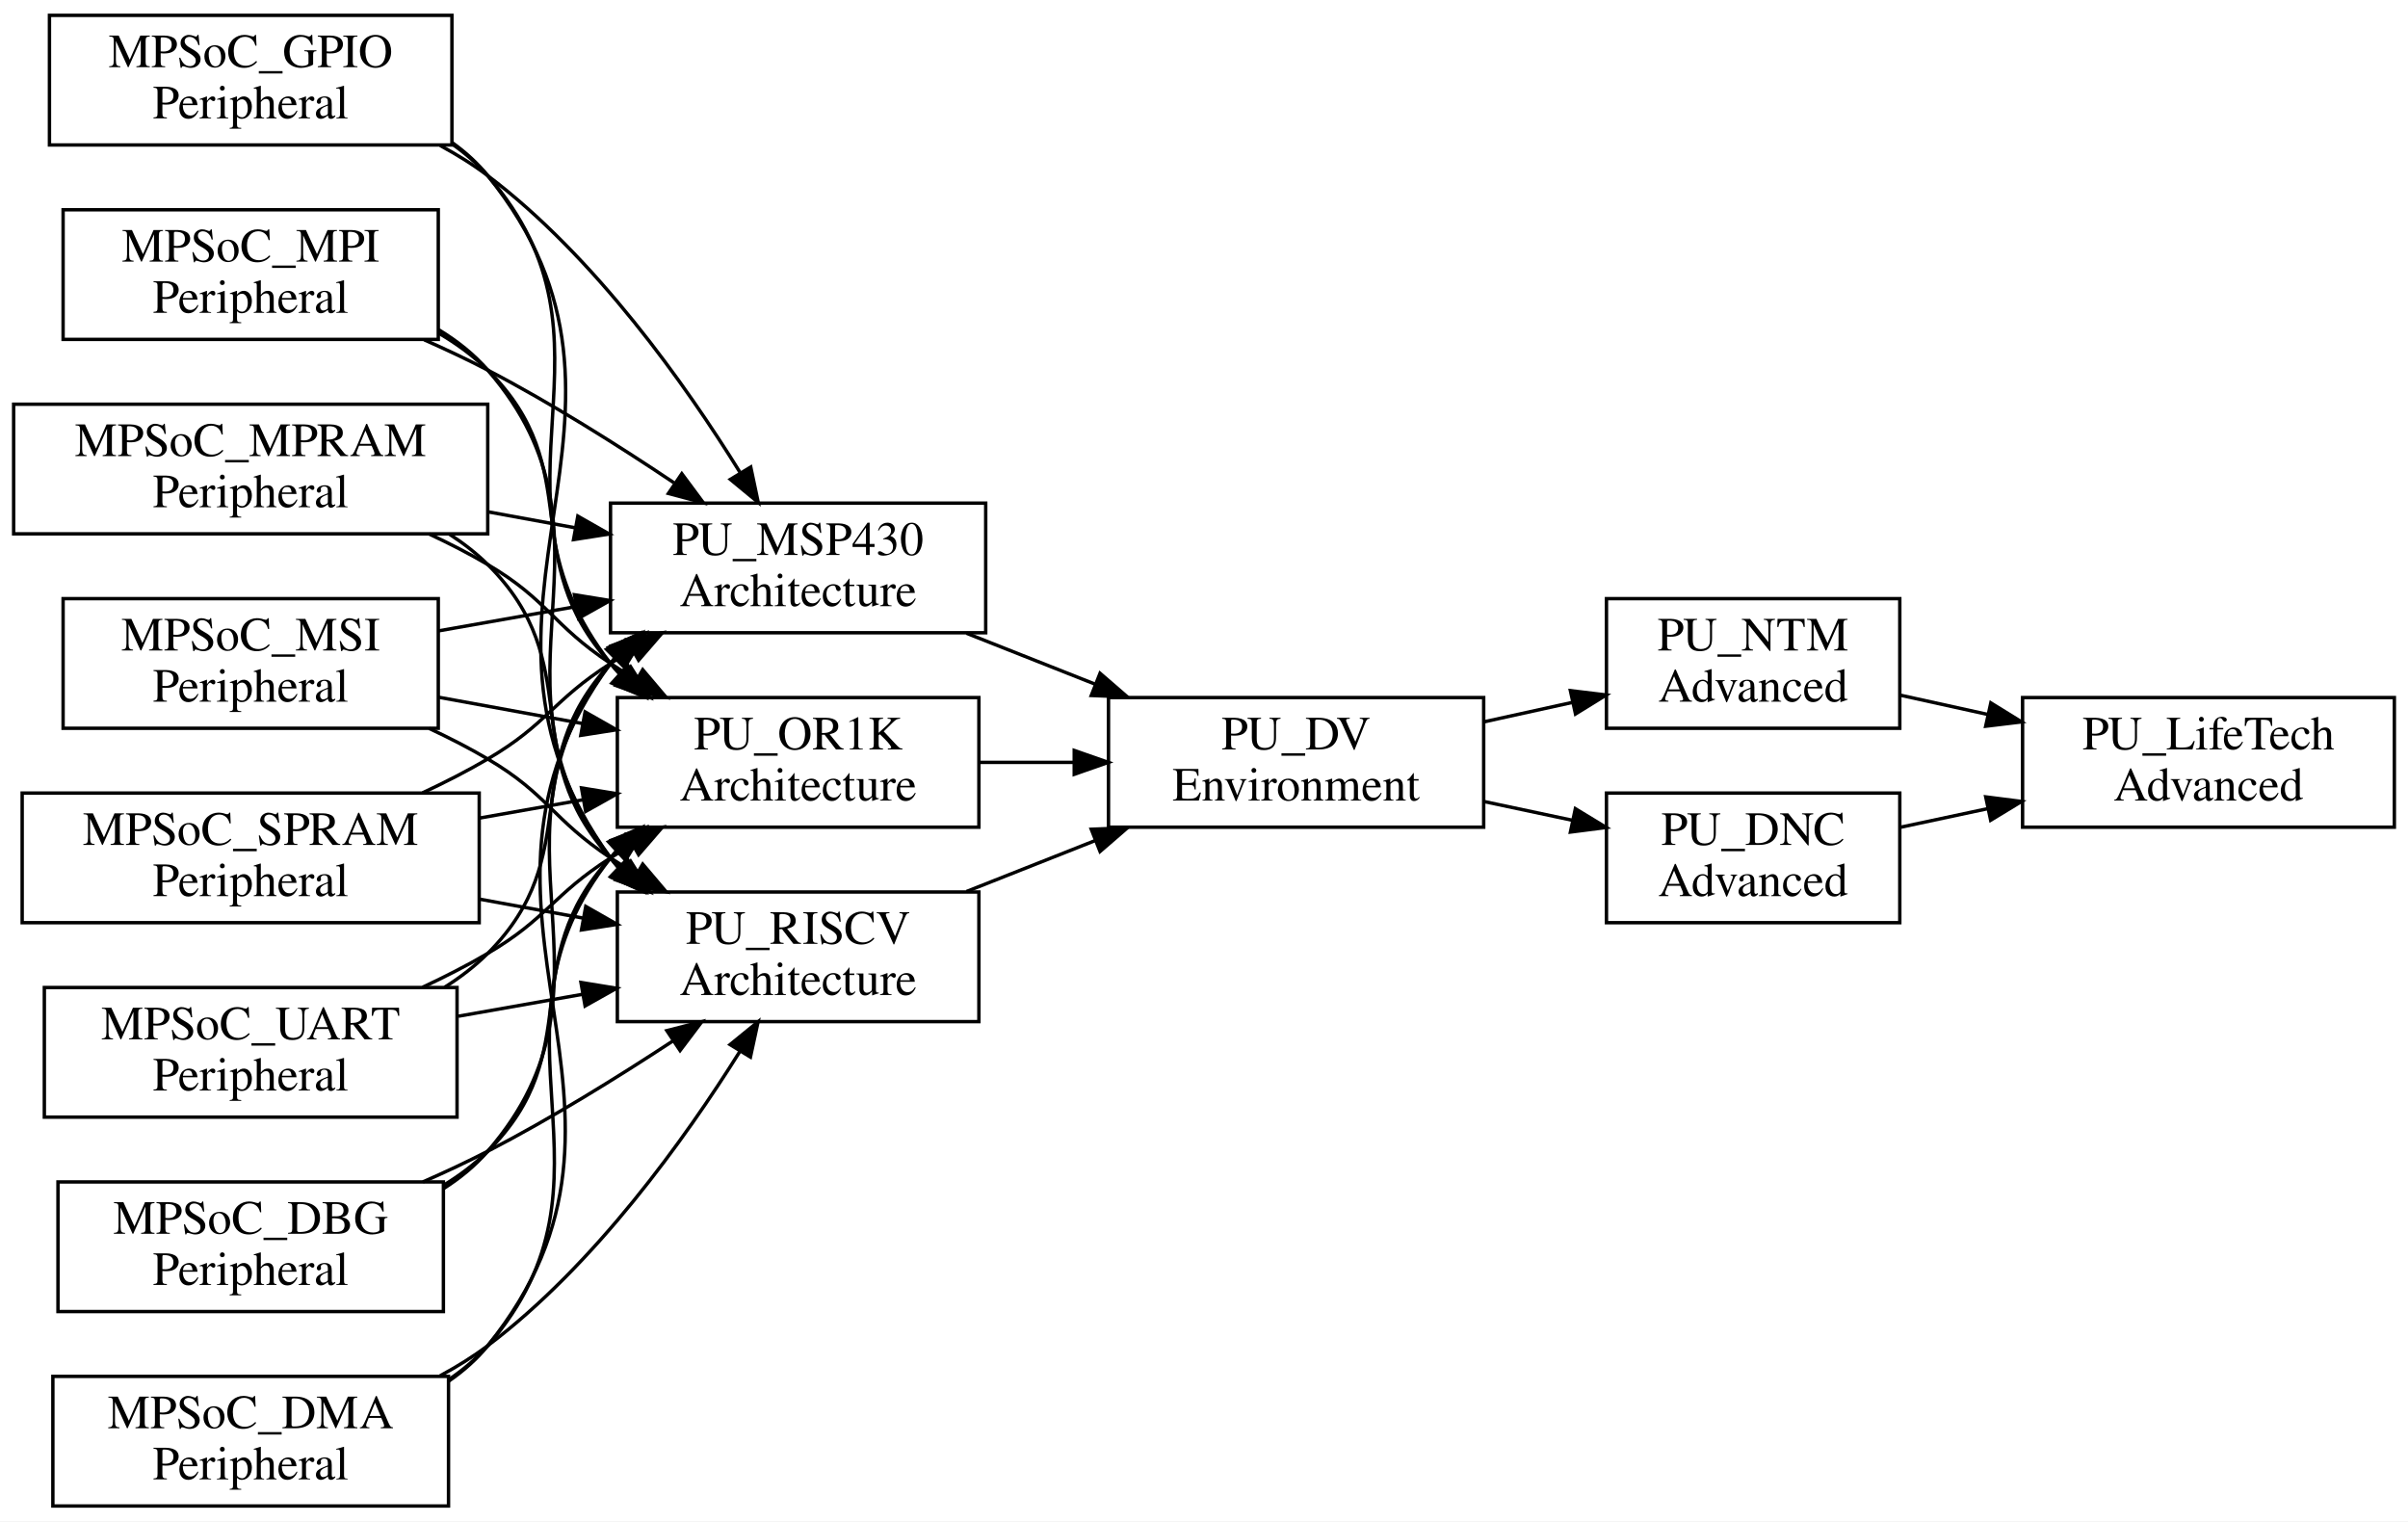
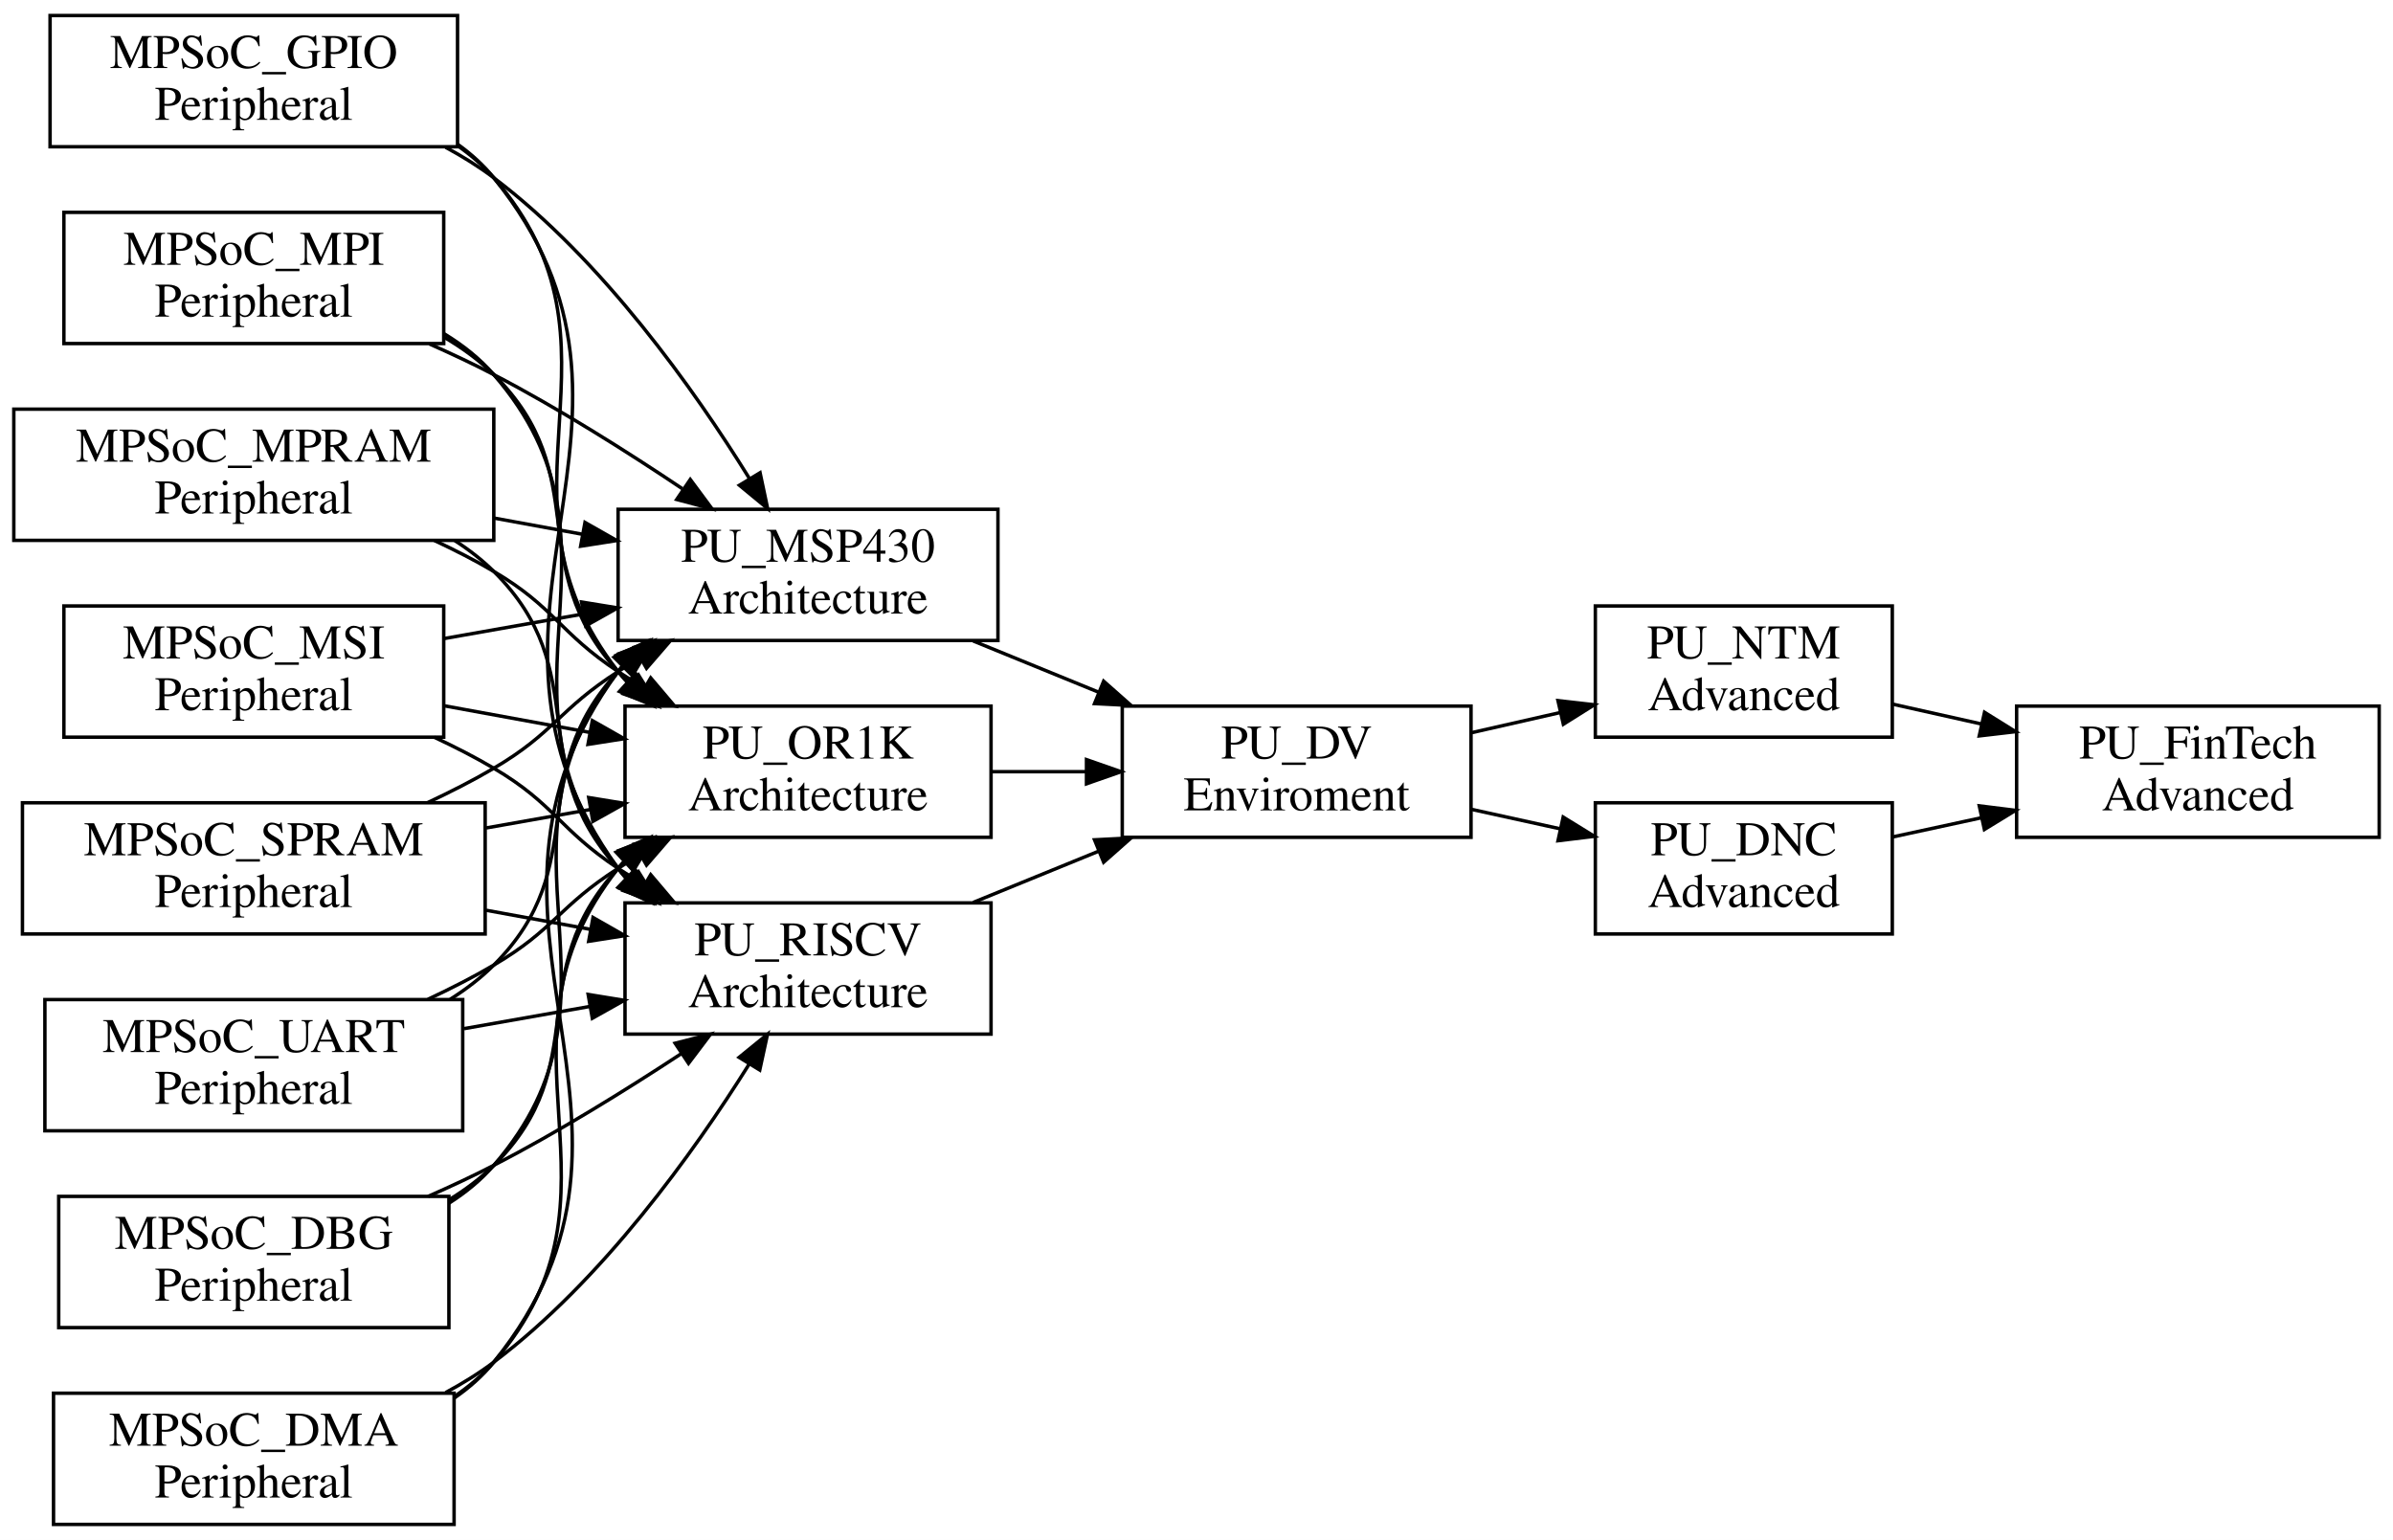
- <svg xmlns="http://www.w3.org/2000/svg" width="706pt" height="446pt" viewBox="0.00 0.00 706.00 446.00">
+ <svg xmlns="http://www.w3.org/2000/svg" width="693pt" height="446pt" viewBox="0.00 0.00 693.00 446.00">
  <g id="graph0" class="graph" transform="scale(1 1) rotate(0) translate(4 442)">
-     <polygon fill="white" stroke="transparent" points="-4,4 -4,-442 702,-442 702,4 -4,4" />
+     <polygon fill="white" stroke="transparent" points="-4,4 -4,-442 689,-442 689,4 -4,4" />
    <g id="node1" class="node">
      <polygon fill="none" stroke="black" points="13,-57.5 13,-95.5 126,-95.5 126,-57.5 13,-57.5" />
      <text text-anchor="middle" x="69.5" y="-80.3" font-family="Times,serif" font-size="14.00">MPSoC_DBG </text>
      <text text-anchor="middle" x="69.5" y="-65.3" font-family="Times,serif" font-size="14.00">Peripheral</text>
    </g>
    <g id="node9" class="node">
      <polygon fill="none" stroke="black" points="175,-256.5 175,-294.5 285,-294.5 285,-256.5 175,-256.5" />
      <text text-anchor="middle" x="230" y="-279.3" font-family="Times,serif" font-size="14.00">PU_MSP430 </text>
      <text text-anchor="middle" x="230" y="-264.3" font-family="Times,serif" font-size="14.00">Architecture</text>
    </g>
    <g id="edge1" class="edge">
      <path fill="none" stroke="black" d="M126,-93.52C130.84,-96.6 135.3,-100.23 139,-104.5 181.95,-154 134.33,-196.11 175,-247.5 175.57,-248.22 176.17,-248.93 176.79,-249.62" />
      <polygon fill="black" stroke="black" points="174.42,-252.2 184.14,-256.41 179.17,-247.06 174.42,-252.2" />
    </g>
    <g id="node10" class="node">
      <polygon fill="none" stroke="black" points="177,-199.5 177,-237.5 283,-237.5 283,-199.5 177,-199.5" />
      <text text-anchor="middle" x="230" y="-222.3" font-family="Times,serif" font-size="14.00">PU_OR1K </text>
      <text text-anchor="middle" x="230" y="-207.3" font-family="Times,serif" font-size="14.00">Architecture</text>
    </g>
    <g id="edge9" class="edge">
      <path fill="none" stroke="black" d="M126.04,-94.52C130.75,-97.39 135.17,-100.7 139,-104.5 168.42,-133.68 146.92,-160.03 175,-190.5 175.75,-191.32 176.53,-192.11 177.34,-192.89" />
      <polygon fill="black" stroke="black" points="175.24,-195.69 185.18,-199.35 179.69,-190.29 175.24,-195.69" />
    </g>
    <g id="node11" class="node">
      <polygon fill="none" stroke="black" points="177,-142.5 177,-180.5 283,-180.5 283,-142.5 177,-142.5" />
      <text text-anchor="middle" x="230" y="-165.3" font-family="Times,serif" font-size="14.00">PU_RISCV </text>
      <text text-anchor="middle" x="230" y="-150.3" font-family="Times,serif" font-size="14.00">Architecture</text>
    </g>
    <g id="edge17" class="edge">
      <path fill="none" stroke="black" d="M119.99,-95.51C126.47,-98.35 132.95,-101.38 139,-104.5 157.44,-114.02 177.01,-126.14 193.18,-136.76" />
      <polygon fill="black" stroke="black" points="191.51,-139.86 201.77,-142.48 195.39,-134.03 191.51,-139.86" />
    </g>
    <g id="node2" class="node">
      <polygon fill="none" stroke="black" points="11.5,-0.5 11.5,-38.5 127.5,-38.5 127.5,-0.5 11.5,-0.5" />
      <text text-anchor="middle" x="69.5" y="-23.3" font-family="Times,serif" font-size="14.00">MPSoC_DMA </text>
      <text text-anchor="middle" x="69.5" y="-8.3" font-family="Times,serif" font-size="14.00">Peripheral</text>
    </g>
    <g id="edge2" class="edge">
      <path fill="none" stroke="black" d="M127.6,-37.13C131.87,-40.08 135.77,-43.51 139,-47.5 195.82,-117.7 121.41,-174.8 175,-247.5 175.37,-248 175.76,-248.5 176.15,-248.99" />
      <polygon fill="black" stroke="black" points="173.84,-251.63 183.4,-256.19 178.77,-246.66 173.84,-251.63" />
    </g>
    <g id="edge10" class="edge">
      <path fill="none" stroke="black" d="M127.64,-37.59C131.84,-40.43 135.72,-43.72 139,-47.5 181.95,-97 134.33,-139.11 175,-190.5 175.57,-191.22 176.17,-191.93 176.79,-192.62" />
      <polygon fill="black" stroke="black" points="174.42,-195.2 184.14,-199.41 179.17,-190.06 174.42,-195.2" />
    </g>
    <g id="edge18" class="edge">
      <path fill="none" stroke="black" d="M125.04,-38.68C129.95,-41.32 134.69,-44.25 139,-47.5 170.4,-71.14 196.93,-108.25 212.87,-133.67" />
      <polygon fill="black" stroke="black" points="210.05,-135.76 218.26,-142.45 216.02,-132.1 210.05,-135.76" />
    </g>
    <g id="node3" class="node">
      <polygon fill="none" stroke="black" points="10.5,-399.5 10.5,-437.5 128.5,-437.5 128.5,-399.5 10.5,-399.5" />
      <text text-anchor="middle" x="69.5" y="-422.3" font-family="Times,serif" font-size="14.00">MPSoC_GPIO </text>
      <text text-anchor="middle" x="69.5" y="-407.3" font-family="Times,serif" font-size="14.00">Peripheral</text>
    </g>
    <g id="edge3" class="edge">
      <path fill="none" stroke="black" d="M125.05,-399.34C129.96,-396.69 134.7,-393.75 139,-390.5 170.52,-366.67 197.02,-329.23 212.93,-303.58" />
      <polygon fill="black" stroke="black" points="216.11,-305.08 218.3,-294.72 210.13,-301.46 216.11,-305.08" />
    </g>
    <g id="edge11" class="edge">
      <path fill="none" stroke="black" d="M128.6,-399.75C132.44,-397.06 135.97,-393.99 139,-390.5 181.95,-341 134.7,-299.18 175,-247.5 175.81,-246.46 176.67,-245.46 177.57,-244.48" />
      <polygon fill="black" stroke="black" points="180.08,-246.93 185.16,-237.63 175.39,-241.73 180.08,-246.93" />
    </g>
    <g id="edge19" class="edge">
      <path fill="none" stroke="black" d="M128.56,-400.2C132.45,-397.41 136.01,-394.19 139,-390.5 195.82,-320.3 121.93,-263.58 175,-190.5 175.67,-189.57 176.38,-188.68 177.13,-187.8" />
      <polygon fill="black" stroke="black" points="179.82,-190.07 184.64,-180.63 174.99,-185 179.82,-190.07" />
    </g>
    <g id="node4" class="node">
      <polygon fill="none" stroke="black" points="14.5,-342.5 14.5,-380.5 124.5,-380.5 124.5,-342.5 14.5,-342.5" />
      <text text-anchor="middle" x="69.5" y="-365.3" font-family="Times,serif" font-size="14.00">MPSoC_MPI </text>
      <text text-anchor="middle" x="69.5" y="-350.3" font-family="Times,serif" font-size="14.00">Peripheral</text>
    </g>
    <g id="edge4" class="edge">
      <path fill="none" stroke="black" d="M120.38,-342.38C126.73,-339.57 133.08,-336.59 139,-333.5 157.64,-323.79 177.37,-311.34 193.59,-300.47" />
      <polygon fill="black" stroke="black" points="195.9,-303.13 202.21,-294.62 191.97,-297.34 195.9,-303.13" />
    </g>
    <g id="edge12" class="edge">
      <path fill="none" stroke="black" d="M124.69,-344.29C129.9,-341.23 134.8,-337.66 139,-333.5 168.42,-304.32 147.15,-278.18 175,-247.5 176.16,-246.23 177.38,-245 178.66,-243.82" />
      <polygon fill="black" stroke="black" points="180.9,-246.51 186.51,-237.52 176.52,-241.05 180.9,-246.51" />
    </g>
    <g id="edge20" class="edge">
      <path fill="none" stroke="black" d="M124.67,-345.31C130.02,-342.05 134.96,-338.16 139,-333.5 181.95,-284 134.7,-242.18 175,-190.5 175.81,-189.46 176.67,-188.46 177.57,-187.48" />
      <polygon fill="black" stroke="black" points="180.08,-189.93 185.16,-180.63 175.39,-184.73 180.08,-189.93" />
    </g>
    <g id="node5" class="node">
      <polygon fill="none" stroke="black" points="0,-285.5 0,-323.5 139,-323.5 139,-285.5 0,-285.5" />
      <text text-anchor="middle" x="69.5" y="-308.3" font-family="Times,serif" font-size="14.00">MPSoC_MPRAM </text>
      <text text-anchor="middle" x="69.5" y="-293.3" font-family="Times,serif" font-size="14.00">Peripheral</text>
    </g>
    <g id="edge5" class="edge">
      <path fill="none" stroke="black" d="M139.1,-291.95C147.54,-290.4 156.16,-288.83 164.54,-287.29" />
      <polygon fill="black" stroke="black" points="165.41,-290.69 174.62,-285.45 164.15,-283.81 165.41,-290.69" />
    </g>
    <g id="edge13" class="edge">
      <path fill="none" stroke="black" d="M121.8,-285.46C127.72,-282.7 133.58,-279.7 139,-276.5 156.69,-266.06 157.88,-258.85 175,-247.5 177.41,-245.9 179.92,-244.32 182.48,-242.76" />
      <polygon fill="black" stroke="black" points="184.44,-245.67 191.29,-237.59 180.89,-239.63 184.44,-245.67" />
    </g>
    <g id="edge21" class="edge">
      <path fill="none" stroke="black" d="M127.71,-285.43C131.79,-282.81 135.62,-279.85 139,-276.5 168.42,-247.32 147.15,-221.18 175,-190.5 176.16,-189.23 177.38,-188 178.66,-186.82" />
      <polygon fill="black" stroke="black" points="180.9,-189.51 186.51,-180.52 176.52,-184.05 180.9,-189.51" />
    </g>
    <g id="node6" class="node">
      <polygon fill="none" stroke="black" points="14.5,-228.5 14.5,-266.5 124.5,-266.5 124.5,-228.5 14.5,-228.5" />
      <text text-anchor="middle" x="69.5" y="-251.3" font-family="Times,serif" font-size="14.00">MPSoC_MSI </text>
      <text text-anchor="middle" x="69.5" y="-236.3" font-family="Times,serif" font-size="14.00">Peripheral</text>
    </g>
    <g id="edge6" class="edge">
      <path fill="none" stroke="black" d="M124.6,-257.06C137.54,-259.34 151.47,-261.8 164.81,-264.16" />
      <polygon fill="black" stroke="black" points="164.42,-267.64 174.87,-265.94 165.63,-260.75 164.42,-267.64" />
    </g>
    <g id="edge14" class="edge">
      <path fill="none" stroke="black" d="M124.6,-237.6C138.17,-235.12 152.83,-232.44 166.76,-229.89" />
      <polygon fill="black" stroke="black" points="167.54,-233.3 176.75,-228.06 166.28,-226.42 167.54,-233.3" />
    </g>
    <g id="edge22" class="edge">
      <path fill="none" stroke="black" d="M121.8,-228.46C127.72,-225.7 133.58,-222.7 139,-219.5 156.69,-209.06 157.88,-201.85 175,-190.5 177.41,-188.9 179.92,-187.32 182.48,-185.76" />
      <polygon fill="black" stroke="black" points="184.44,-188.67 191.29,-180.59 180.89,-182.63 184.44,-188.67" />
    </g>
    <g id="node7" class="node">
      <polygon fill="none" stroke="black" points="2.5,-171.5 2.5,-209.5 136.5,-209.5 136.5,-171.5 2.5,-171.5" />
      <text text-anchor="middle" x="69.5" y="-194.3" font-family="Times,serif" font-size="14.00">MPSoC_SPRAM </text>
      <text text-anchor="middle" x="69.5" y="-179.3" font-family="Times,serif" font-size="14.00">Peripheral</text>
    </g>
    <g id="edge7" class="edge">
      <path fill="none" stroke="black" d="M119.91,-209.58C126.46,-212.64 132.99,-215.97 139,-219.5 156.48,-229.76 157.93,-236.57 175,-247.5 176.95,-248.75 178.96,-249.99 181.01,-251.22" />
      <polygon fill="black" stroke="black" points="179.75,-254.52 190.16,-256.46 183.23,-248.45 179.75,-254.52" />
    </g>
    <g id="edge15" class="edge">
      <path fill="none" stroke="black" d="M136.8,-202.21C146.75,-203.97 156.98,-205.78 166.83,-207.52" />
      <polygon fill="black" stroke="black" points="166.49,-211.01 176.94,-209.3 167.7,-204.12 166.49,-211.01" />
    </g>
    <g id="edge23" class="edge">
      <path fill="none" stroke="black" d="M136.8,-178.37C146.75,-176.55 156.98,-174.68 166.83,-172.87" />
      <polygon fill="black" stroke="black" points="167.74,-176.27 176.94,-171.02 166.48,-169.38 167.74,-176.27" />
    </g>
    <g id="node8" class="node">
      <polygon fill="none" stroke="black" points="9,-114.5 9,-152.5 130,-152.5 130,-114.5 9,-114.5" />
      <text text-anchor="middle" x="69.5" y="-137.3" font-family="Times,serif" font-size="14.00">MPSoC_UART </text>
      <text text-anchor="middle" x="69.5" y="-122.3" font-family="Times,serif" font-size="14.00">Peripheral</text>
    </g>
    <g id="edge8" class="edge">
      <path fill="none" stroke="black" d="M126.37,-152.58C130.95,-155.47 135.26,-158.76 139,-162.5 168.01,-191.51 147.14,-217.38 175,-247.5 175.75,-248.31 176.54,-249.11 177.34,-249.88" />
      <polygon fill="black" stroke="black" points="175.25,-252.69 185.2,-256.34 179.69,-247.29 175.25,-252.69" />
    </g>
    <g id="edge16" class="edge">
      <path fill="none" stroke="black" d="M119.91,-152.58C126.46,-155.64 132.99,-158.97 139,-162.5 156.48,-172.76 157.93,-179.57 175,-190.5 176.95,-191.75 178.96,-192.99 181.01,-194.22" />
      <polygon fill="black" stroke="black" points="179.75,-197.52 190.16,-199.46 183.23,-191.45 179.75,-197.52" />
    </g>
    <g id="edge24" class="edge">
      <path fill="none" stroke="black" d="M130.42,-144.09C142.34,-146.19 154.88,-148.41 166.87,-150.52" />
      <polygon fill="black" stroke="black" points="166.33,-153.98 176.78,-152.28 167.54,-147.09 166.33,-153.98" />
    </g>
    <g id="node12" class="node">
-       <polygon fill="none" stroke="black" points="321,-199.5 321,-237.5 431,-237.5 431,-199.5 321,-199.5" />
-       <text text-anchor="middle" x="376" y="-222.3" font-family="Times,serif" font-size="14.00">PU_DV </text>
-       <text text-anchor="middle" x="376" y="-207.3" font-family="Times,serif" font-size="14.00">Environment</text>
+       <polygon fill="none" stroke="black" points="321,-199.5 321,-237.5 422,-237.5 422,-199.5 321,-199.5" />
+       <text text-anchor="middle" x="371.5" y="-222.3" font-family="Times,serif" font-size="14.00">PU_DV </text>
+       <text text-anchor="middle" x="371.5" y="-207.3" font-family="Times,serif" font-size="14.00">Enviroment</text>
    </g>
    <g id="edge25" class="edge">
-       <path fill="none" stroke="black" d="M279.35,-256.36C291.46,-251.57 304.58,-246.38 317.1,-241.42" />
-       <polygon fill="black" stroke="black" points="318.52,-244.62 326.53,-237.69 315.95,-238.11 318.52,-244.62" />
+       <path fill="none" stroke="black" d="M277.84,-256.36C289.46,-251.61 302.03,-246.48 314.05,-241.57" />
+       <polygon fill="black" stroke="black" points="315.61,-244.71 323.55,-237.69 312.97,-238.23 315.61,-244.71" />
    </g>
    <g id="edge26" class="edge">
-       <path fill="none" stroke="black" d="M283.39,-218.5C292.28,-218.5 301.59,-218.5 310.73,-218.5" />
-       <polygon fill="black" stroke="black" points="310.95,-222 320.95,-218.5 310.95,-215 310.95,-222" />
+       <path fill="none" stroke="black" d="M283.34,-218.5C292.22,-218.5 301.49,-218.5 310.55,-218.5" />
+       <polygon fill="black" stroke="black" points="310.64,-222 320.64,-218.5 310.64,-215 310.64,-222" />
    </g>
    <g id="edge27" class="edge">
-       <path fill="none" stroke="black" d="M279.35,-180.64C291.46,-185.43 304.58,-190.62 317.1,-195.58" />
-       <polygon fill="black" stroke="black" points="315.95,-198.89 326.53,-199.31 318.52,-192.38 315.95,-198.89" />
+       <path fill="none" stroke="black" d="M277.84,-180.64C289.46,-185.39 302.03,-190.52 314.05,-195.43" />
+       <polygon fill="black" stroke="black" points="312.97,-198.77 323.55,-199.31 315.61,-192.29 312.97,-198.77" />
    </g>
    <g id="node13" class="node">
-       <polygon fill="none" stroke="black" points="467,-228.5 467,-266.5 553,-266.5 553,-228.5 467,-228.5" />
-       <text text-anchor="middle" x="510" y="-251.3" font-family="Times,serif" font-size="14.00">PU_NTM </text>
-       <text text-anchor="middle" x="510" y="-236.3" font-family="Times,serif" font-size="14.00">Advanced</text>
+       <polygon fill="none" stroke="black" points="458,-228.5 458,-266.5 544,-266.5 544,-228.5 458,-228.5" />
+       <text text-anchor="middle" x="501" y="-251.3" font-family="Times,serif" font-size="14.00">PU_NTM </text>
+       <text text-anchor="middle" x="501" y="-236.3" font-family="Times,serif" font-size="14.00">Advanced</text>
    </g>
    <g id="edge28" class="edge">
-       <path fill="none" stroke="black" d="M431.07,-230.38C439.67,-232.27 448.54,-234.22 457.09,-236.1" />
-       <polygon fill="black" stroke="black" points="456.42,-239.53 466.93,-238.26 457.92,-232.69 456.42,-239.53" />
+       <path fill="none" stroke="black" d="M422.16,-229.8C430.6,-231.72 439.39,-233.71 447.9,-235.65" />
+       <polygon fill="black" stroke="black" points="447.18,-239.08 457.71,-237.88 448.74,-232.25 447.18,-239.08" />
    </g>
    <g id="node14" class="node">
-       <polygon fill="none" stroke="black" points="467,-171.5 467,-209.5 553,-209.5 553,-171.5 467,-171.5" />
-       <text text-anchor="middle" x="510" y="-194.3" font-family="Times,serif" font-size="14.00">PU_DNC </text>
-       <text text-anchor="middle" x="510" y="-179.3" font-family="Times,serif" font-size="14.00">Advanced</text>
+       <polygon fill="none" stroke="black" points="458,-171.5 458,-209.5 544,-209.5 544,-171.5 458,-171.5" />
+       <text text-anchor="middle" x="501" y="-194.3" font-family="Times,serif" font-size="14.00">PU_DNC </text>
+       <text text-anchor="middle" x="501" y="-179.3" font-family="Times,serif" font-size="14.00">Advanced</text>
    </g>
    <g id="edge29" class="edge">
-       <path fill="none" stroke="black" d="M431.07,-207.03C439.67,-205.21 448.54,-203.32 457.09,-201.51" />
-       <polygon fill="black" stroke="black" points="457.88,-204.92 466.93,-199.42 456.43,-198.07 457.88,-204.92" />
+       <path fill="none" stroke="black" d="M422.16,-207.59C430.6,-205.74 439.39,-203.81 447.9,-201.94" />
+       <polygon fill="black" stroke="black" points="448.69,-205.35 457.71,-199.79 447.19,-198.51 448.69,-205.35" />
    </g>
    <g id="node15" class="node">
-       <polygon fill="none" stroke="black" points="589,-199.5 589,-237.5 698,-237.5 698,-199.5 589,-199.5" />
-       <text text-anchor="middle" x="643.5" y="-222.3" font-family="Times,serif" font-size="14.00">PU_LifeTech </text>
-       <text text-anchor="middle" x="643.5" y="-207.3" font-family="Times,serif" font-size="14.00">Advanced</text>
+       <polygon fill="none" stroke="black" points="580,-199.5 580,-237.5 685,-237.5 685,-199.5 580,-199.5" />
+       <text text-anchor="middle" x="632.5" y="-222.3" font-family="Times,serif" font-size="14.00">PU_FinTech </text>
+       <text text-anchor="middle" x="632.5" y="-207.3" font-family="Times,serif" font-size="14.00">Advanced</text>
    </g>
    <g id="edge30" class="edge">
-       <path fill="none" stroke="black" d="M553.33,-238.16C561.43,-236.38 570.07,-234.47 578.66,-232.58" />
-       <polygon fill="black" stroke="black" points="579.69,-235.94 588.7,-230.37 578.18,-229.1 579.69,-235.94" />
+       <path fill="none" stroke="black" d="M544.04,-238.08C552.31,-236.23 561.14,-234.26 569.89,-232.3" />
+       <polygon fill="black" stroke="black" points="570.71,-235.7 579.7,-230.1 569.18,-228.87 570.71,-235.7" />
    </g>
    <g id="edge31" class="edge">
-       <path fill="none" stroke="black" d="M553.33,-199.51C561.43,-201.24 570.07,-203.08 578.66,-204.91" />
-       <polygon fill="black" stroke="black" points="578.19,-208.38 588.7,-207.04 579.64,-201.54 578.19,-208.38" />
+       <path fill="none" stroke="black" d="M544.04,-199.59C552.31,-201.38 561.14,-203.29 569.89,-205.18" />
+       <polygon fill="black" stroke="black" points="569.19,-208.61 579.7,-207.3 570.67,-201.77 569.19,-208.61" />
    </g>
  </g>
</svg>
